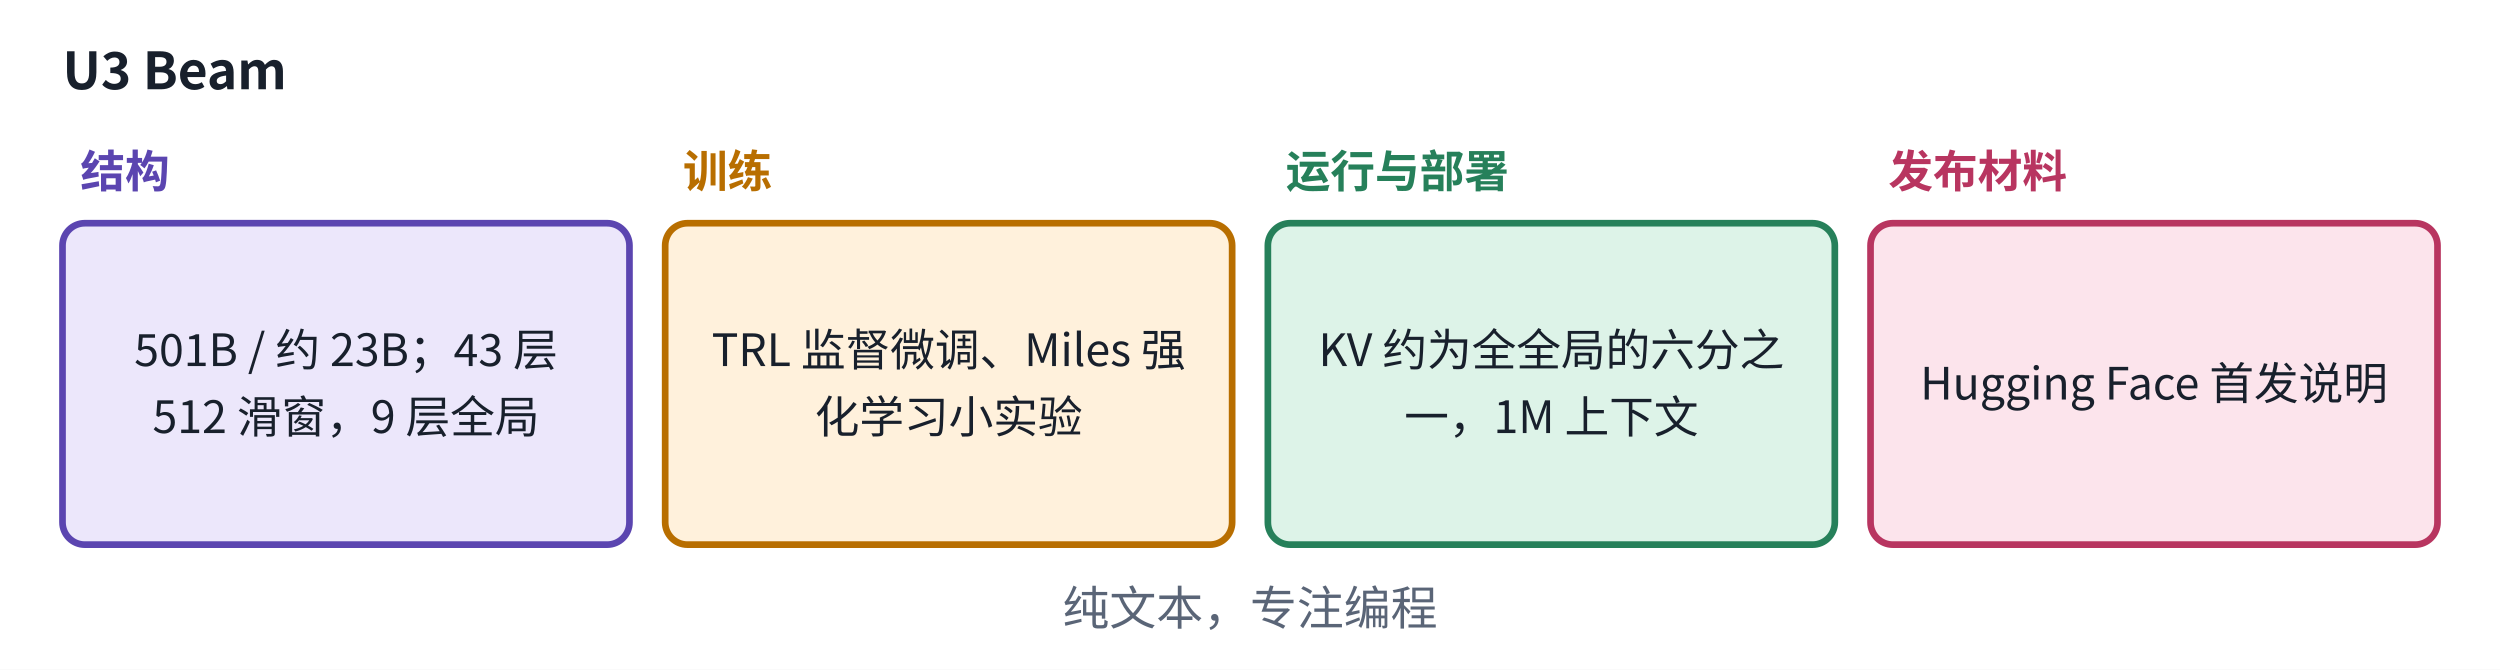
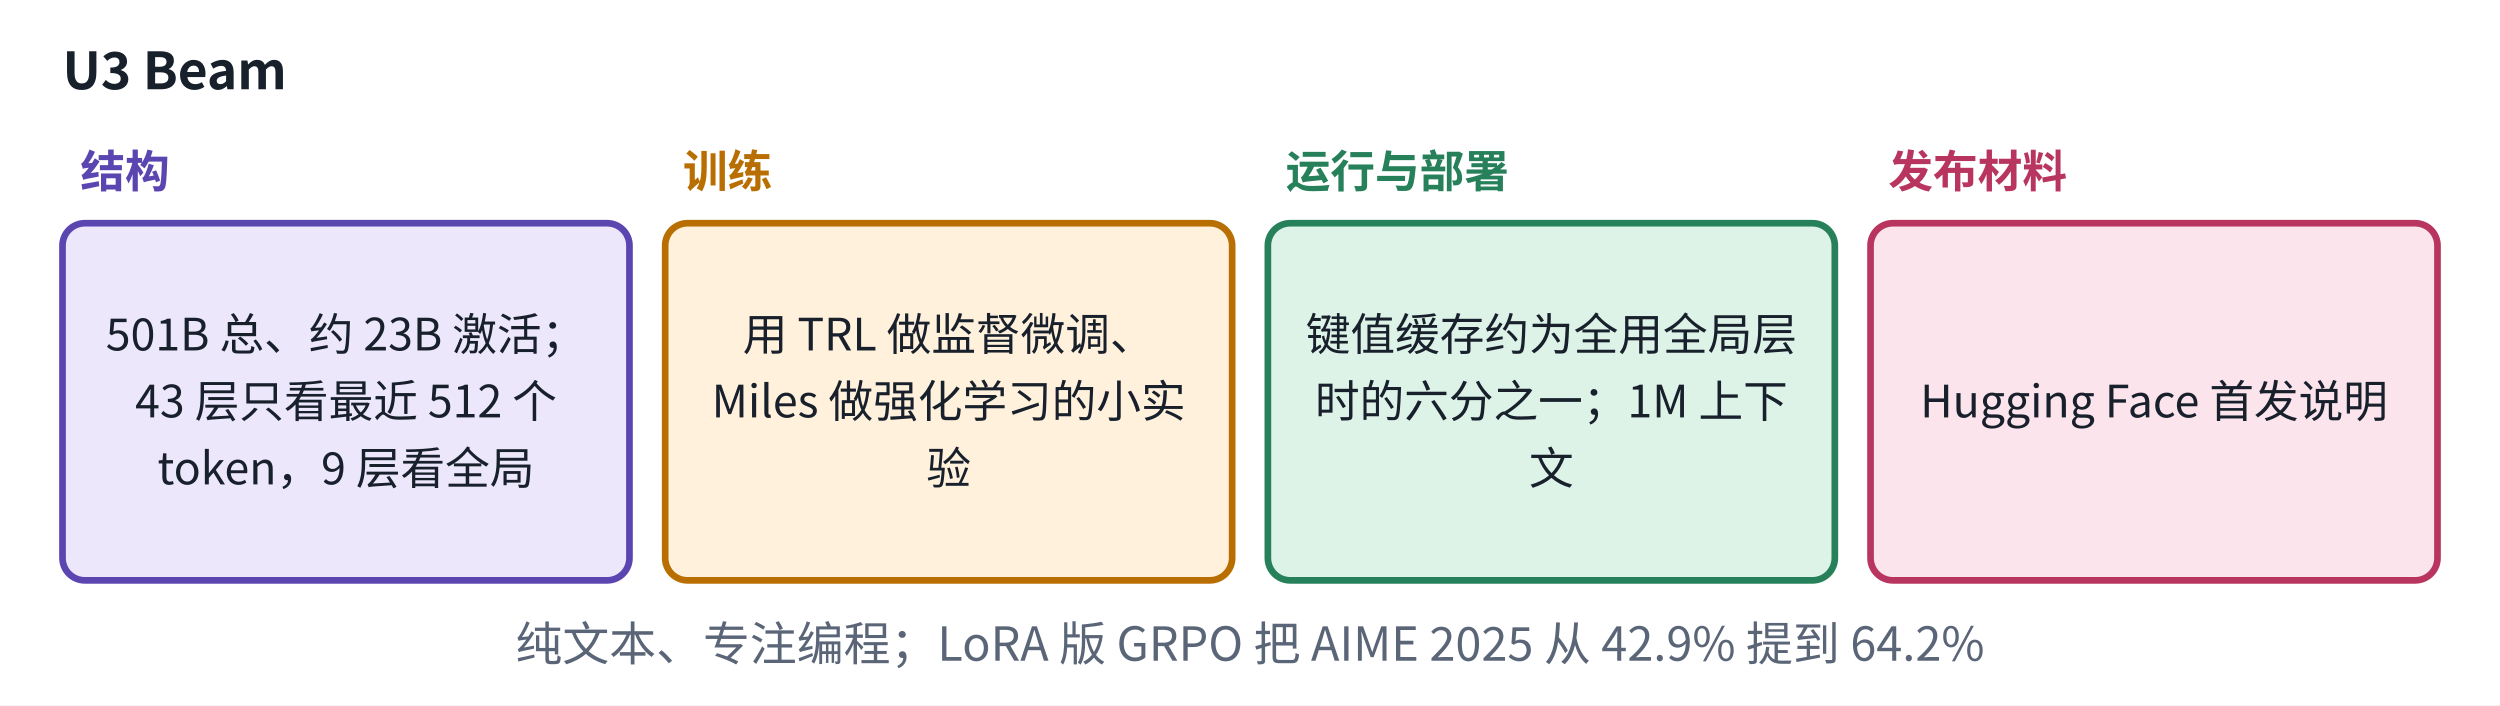
- <svg xmlns="http://www.w3.org/2000/svg" viewBox="0 0 560 150" width="560" height="150" role="img" aria-label="Beam 发布卡">
+ <svg xmlns="http://www.w3.org/2000/svg" viewBox="0 0 560 158" width="560" height="158" role="img" aria-label="Beam 发布卡">
  <defs>
    <marker id="ah-cardu3" viewBox="0 0 10 10" refX="9" refY="5" markerWidth="7" markerHeight="7" orient="auto-start-reverse">
      <path d="M0,0 L10,5 L0,10 z" fill="#5A6577" />
    </marker>
  </defs>
-   <rect x="0" y="0" width="560" height="150" fill="#ffffff" />
-   <rect x="14" y="50" width="127" height="72" rx="5" fill="#ECE7FB" stroke="#5B45B0" stroke-width="1.5" />
-   <rect x="149" y="50" width="127" height="72" rx="5" fill="#FFF1DC" stroke="#B86E00" stroke-width="1.5" />
-   <rect x="284" y="50" width="127" height="72" rx="5" fill="#DDF3E8" stroke="#26805A" stroke-width="1.5" />
-   <rect x="419" y="50" width="127" height="72" rx="5" fill="#FCE4EC" stroke="#B83560" stroke-width="1.5" />
+   <rect x="0" y="0" width="560" height="158" fill="#ffffff" />
+   <rect x="14" y="50" width="127" height="80" rx="5" fill="#ECE7FB" stroke="#5B45B0" stroke-width="1.5" />
+   <rect x="149" y="50" width="127" height="80" rx="5" fill="#FFF1DC" stroke="#B86E00" stroke-width="1.5" />
+   <rect x="284" y="50" width="127" height="80" rx="5" fill="#DDF3E8" stroke="#26805A" stroke-width="1.5" />
+   <rect x="419" y="50" width="127" height="80" rx="5" fill="#FCE4EC" stroke="#B83560" stroke-width="1.5" />
  <text x="14" y="20" text-anchor="start" font-size="11.5" font-weight="700" fill="#18202C" font-family="PingFang SC, Noto Sans CJK SC, Microsoft YaHei, sans-serif">U3  Beam</text>
  <text x="18" y="42" text-anchor="start" font-size="10" font-weight="600" fill="#5B45B0" font-family="PingFang SC, Noto Sans CJK SC, Microsoft YaHei, sans-serif">结构</text>
-   <text x="77.5" y="82" text-anchor="middle" font-size="10" font-weight="400" fill="#18202C" font-family="PingFang SC, Noto Sans CJK SC, Microsoft YaHei, sans-serif">501B / 约 23B；43 层</text>
-   <text x="77.5" y="97" text-anchor="middle" font-size="10" font-weight="400" fill="#18202C" font-family="PingFang SC, Noto Sans CJK SC, Microsoft YaHei, sans-serif">512 滑窗，9 层全局</text>
+   <text x="77.5" y="78.5" text-anchor="middle" font-size="10" font-weight="400" fill="#18202C" font-family="PingFang SC, Noto Sans CJK SC, Microsoft YaHei, sans-serif">501B 总、约 23B 激活；</text>
+   <text x="77.5" y="93.5" text-anchor="middle" font-size="10" font-weight="400" fill="#18202C" font-family="PingFang SC, Noto Sans CJK SC, Microsoft YaHei, sans-serif">43 层只看最近 512 个</text>
+   <text x="77.5" y="108.5" text-anchor="middle" font-size="10" font-weight="400" fill="#18202C" font-family="PingFang SC, Noto Sans CJK SC, Microsoft YaHei, sans-serif">token，9 层看全局</text>
  <text x="153" y="42" text-anchor="start" font-size="10" font-weight="600" fill="#B86E00" font-family="PingFang SC, Noto Sans CJK SC, Microsoft YaHei, sans-serif">训练</text>
-   <text x="212.5" y="82" text-anchor="middle" font-size="10" font-weight="400" fill="#18202C" font-family="PingFang SC, Noto Sans CJK SC, Microsoft YaHei, sans-serif">TRL 监督微调、Miles 强</text>
-   <text x="212.5" y="97" text-anchor="middle" font-size="10" font-weight="400" fill="#18202C" font-family="PingFang SC, Noto Sans CJK SC, Microsoft YaHei, sans-serif">化学习小实验</text>
+   <text x="212.5" y="78.5" text-anchor="middle" font-size="10" font-weight="400" fill="#18202C" font-family="PingFang SC, Noto Sans CJK SC, Microsoft YaHei, sans-serif">用 TRL 做监督微调、</text>
+   <text x="212.5" y="93.5" text-anchor="middle" font-size="10" font-weight="400" fill="#18202C" font-family="PingFang SC, Noto Sans CJK SC, Microsoft YaHei, sans-serif">Miles 做强化学习的小实</text>
+   <text x="212.5" y="108.5" text-anchor="middle" font-size="10" font-weight="400" fill="#18202C" font-family="PingFang SC, Noto Sans CJK SC, Microsoft YaHei, sans-serif">验</text>
  <text x="288" y="42" text-anchor="start" font-size="10" font-weight="600" fill="#26805A" font-family="PingFang SC, Noto Sans CJK SC, Microsoft YaHei, sans-serif">运行与部署</text>
-   <text x="347.5" y="82" text-anchor="middle" font-size="10" font-weight="400" fill="#18202C" font-family="PingFang SC, Noto Sans CJK SC, Microsoft YaHei, sans-serif">KV 约为全全局的六分之</text>
-   <text x="347.5" y="97" text-anchor="middle" font-size="10" font-weight="400" fill="#18202C" font-family="PingFang SC, Noto Sans CJK SC, Microsoft YaHei, sans-serif">一，1M 上下文</text>
+   <text x="347.5" y="78.5" text-anchor="middle" font-size="10" font-weight="400" fill="#18202C" font-family="PingFang SC, Noto Sans CJK SC, Microsoft YaHei, sans-serif">键值缓存约为全用全局层</text>
+   <text x="347.5" y="93.5" text-anchor="middle" font-size="10" font-weight="400" fill="#18202C" font-family="PingFang SC, Noto Sans CJK SC, Microsoft YaHei, sans-serif">时的六分之一；1M 上下</text>
+   <text x="347.5" y="108.5" text-anchor="middle" font-size="10" font-weight="400" fill="#18202C" font-family="PingFang SC, Noto Sans CJK SC, Microsoft YaHei, sans-serif">文</text>
  <text x="423" y="42" text-anchor="start" font-size="10" font-weight="600" fill="#B83560" font-family="PingFang SC, Noto Sans CJK SC, Microsoft YaHei, sans-serif">发布材料</text>
-   <text x="482.5" y="89.5" text-anchor="middle" font-size="10" font-weight="400" fill="#18202C" font-family="PingFang SC, Noto Sans CJK SC, Microsoft YaHei, sans-serif">Hugging Face 首发说明</text>
-   <text x="280" y="140" text-anchor="middle" font-size="10.5" font-weight="500" fill="#5A6577" font-family="PingFang SC, Noto Sans CJK SC, Microsoft YaHei, sans-serif">纯文本，专注编程</text>
+   <text x="482.5" y="93.5" text-anchor="middle" font-size="10" font-weight="400" fill="#18202C" font-family="PingFang SC, Noto Sans CJK SC, Microsoft YaHei, sans-serif">Hugging Face 首发说明</text>
+   <text x="280" y="148" text-anchor="middle" font-size="10.5" font-weight="500" fill="#5A6577" font-family="PingFang SC, Noto Sans CJK SC, Microsoft YaHei, sans-serif">纯文本、专注编程；LoRA 版 GRPO 把 AIME 2025 从 42.9% 提到 64.2%</text>
</svg>
